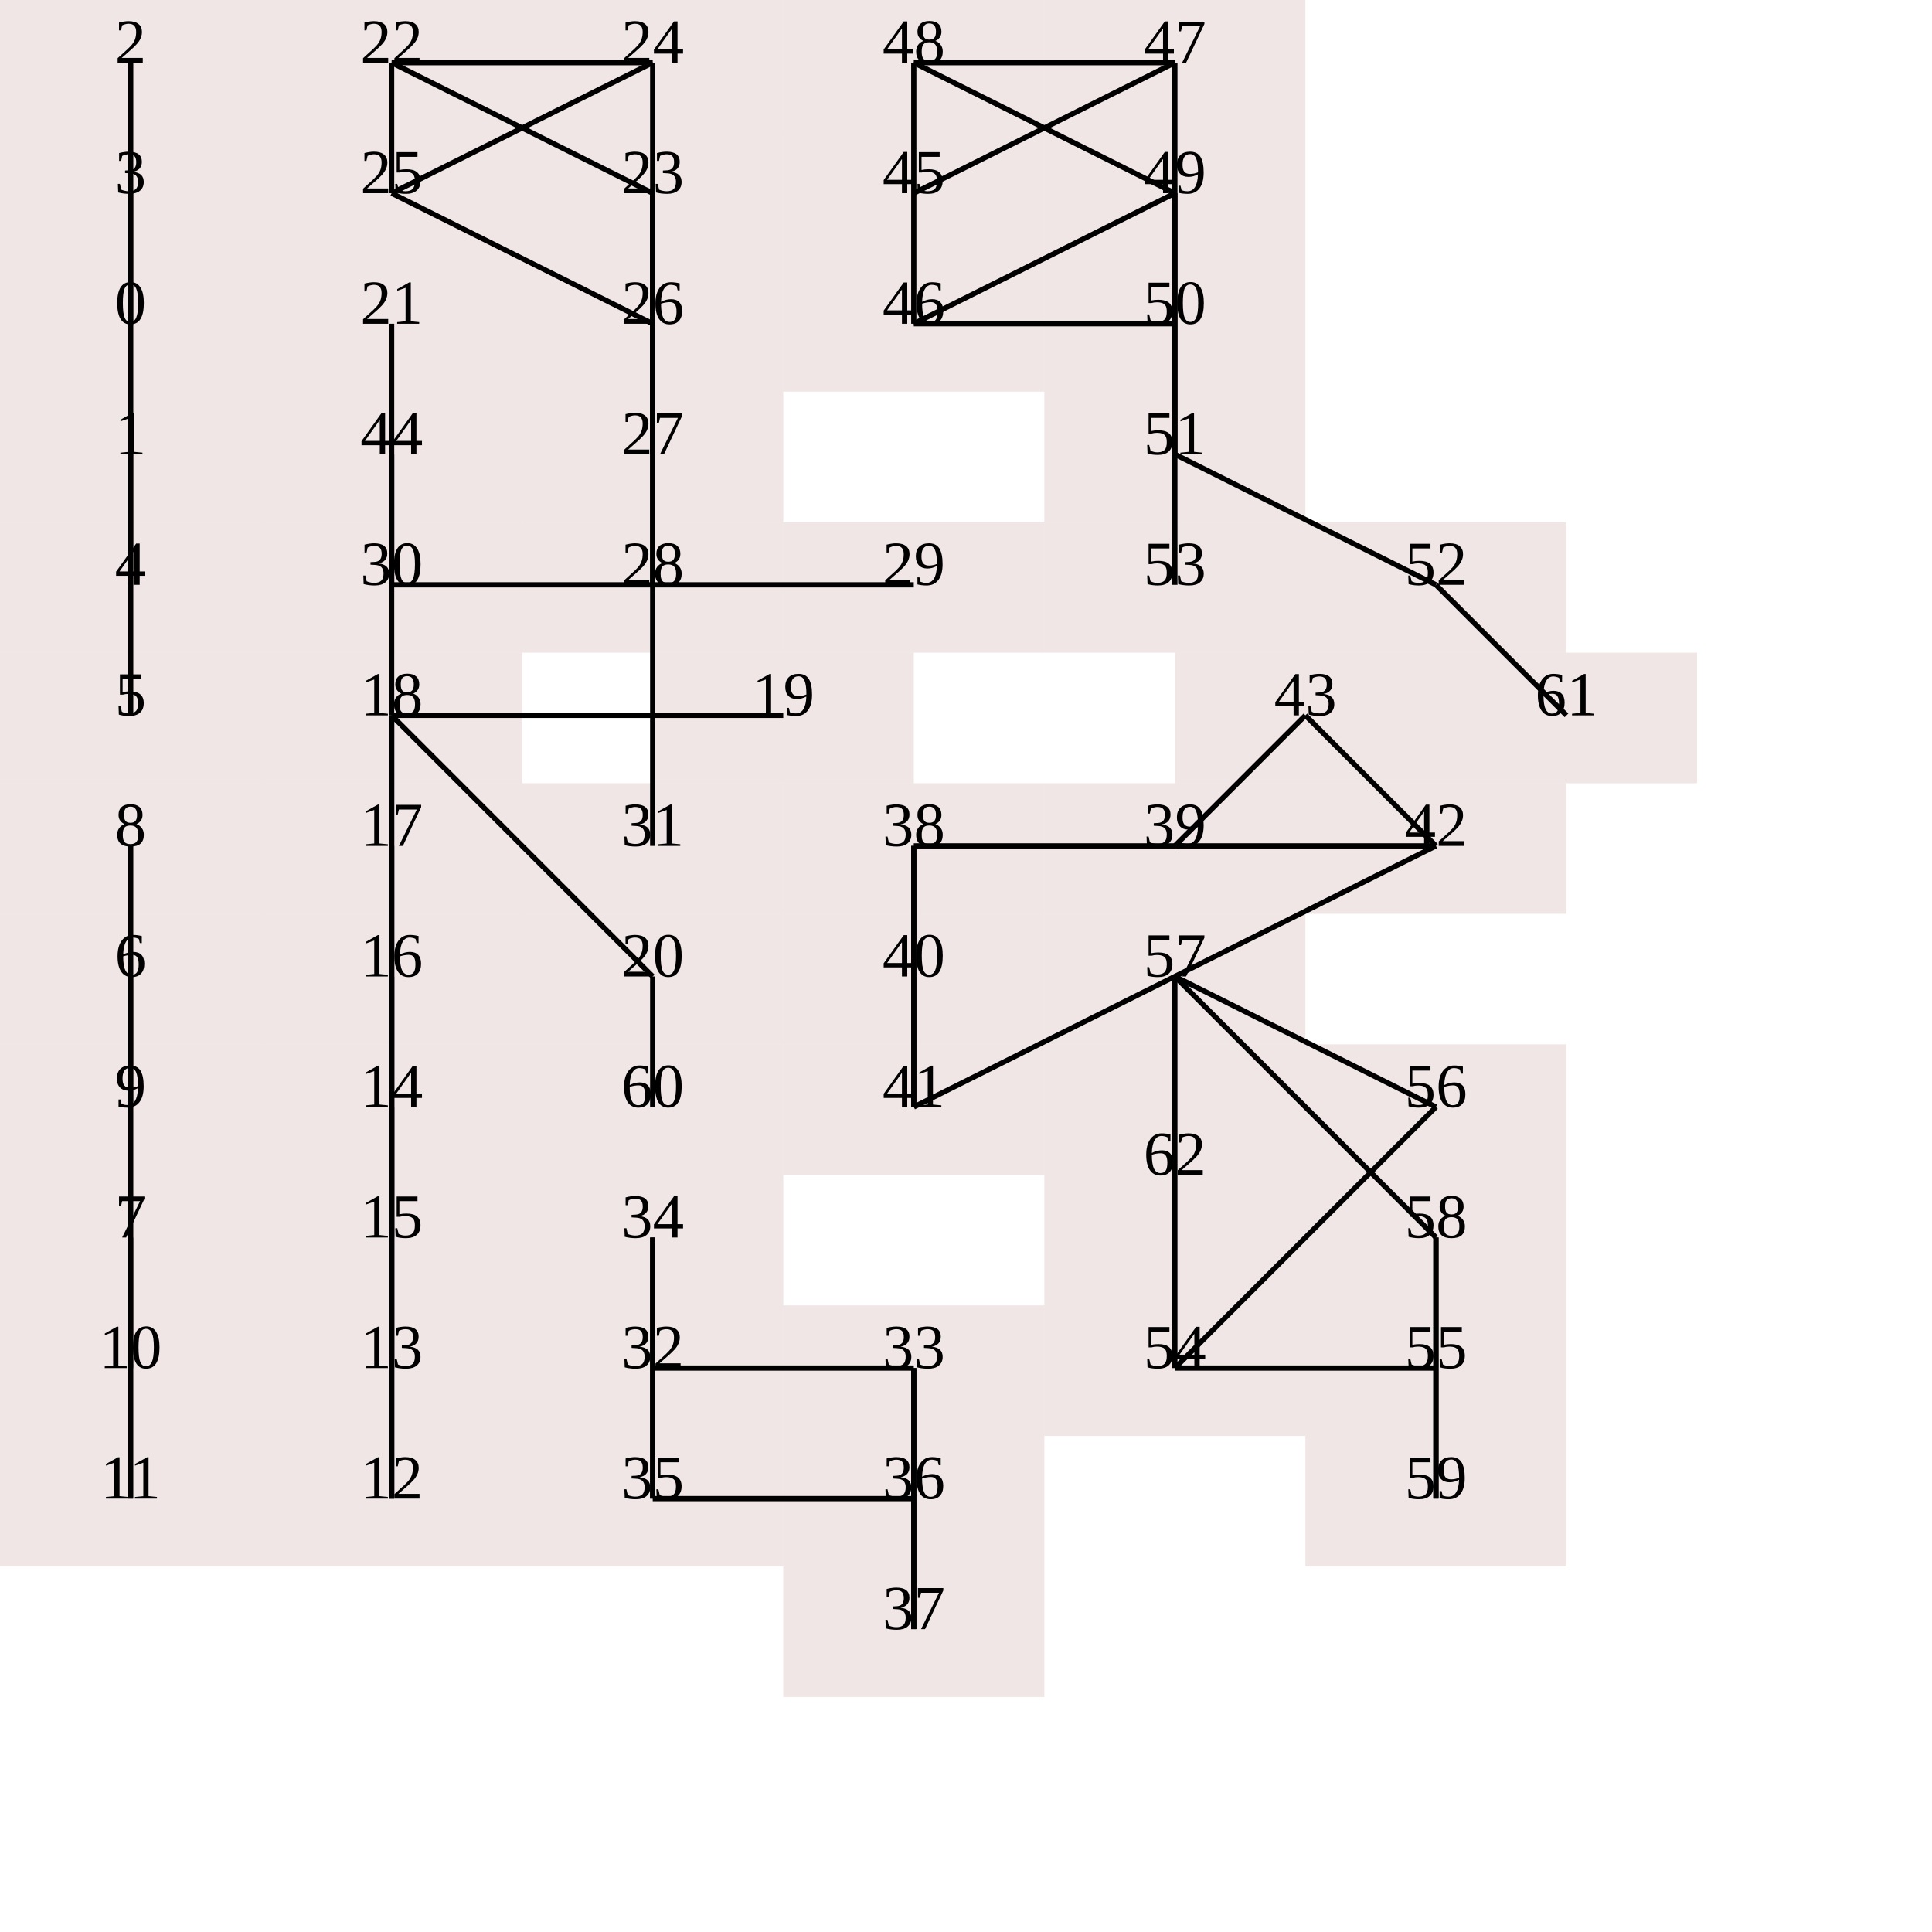
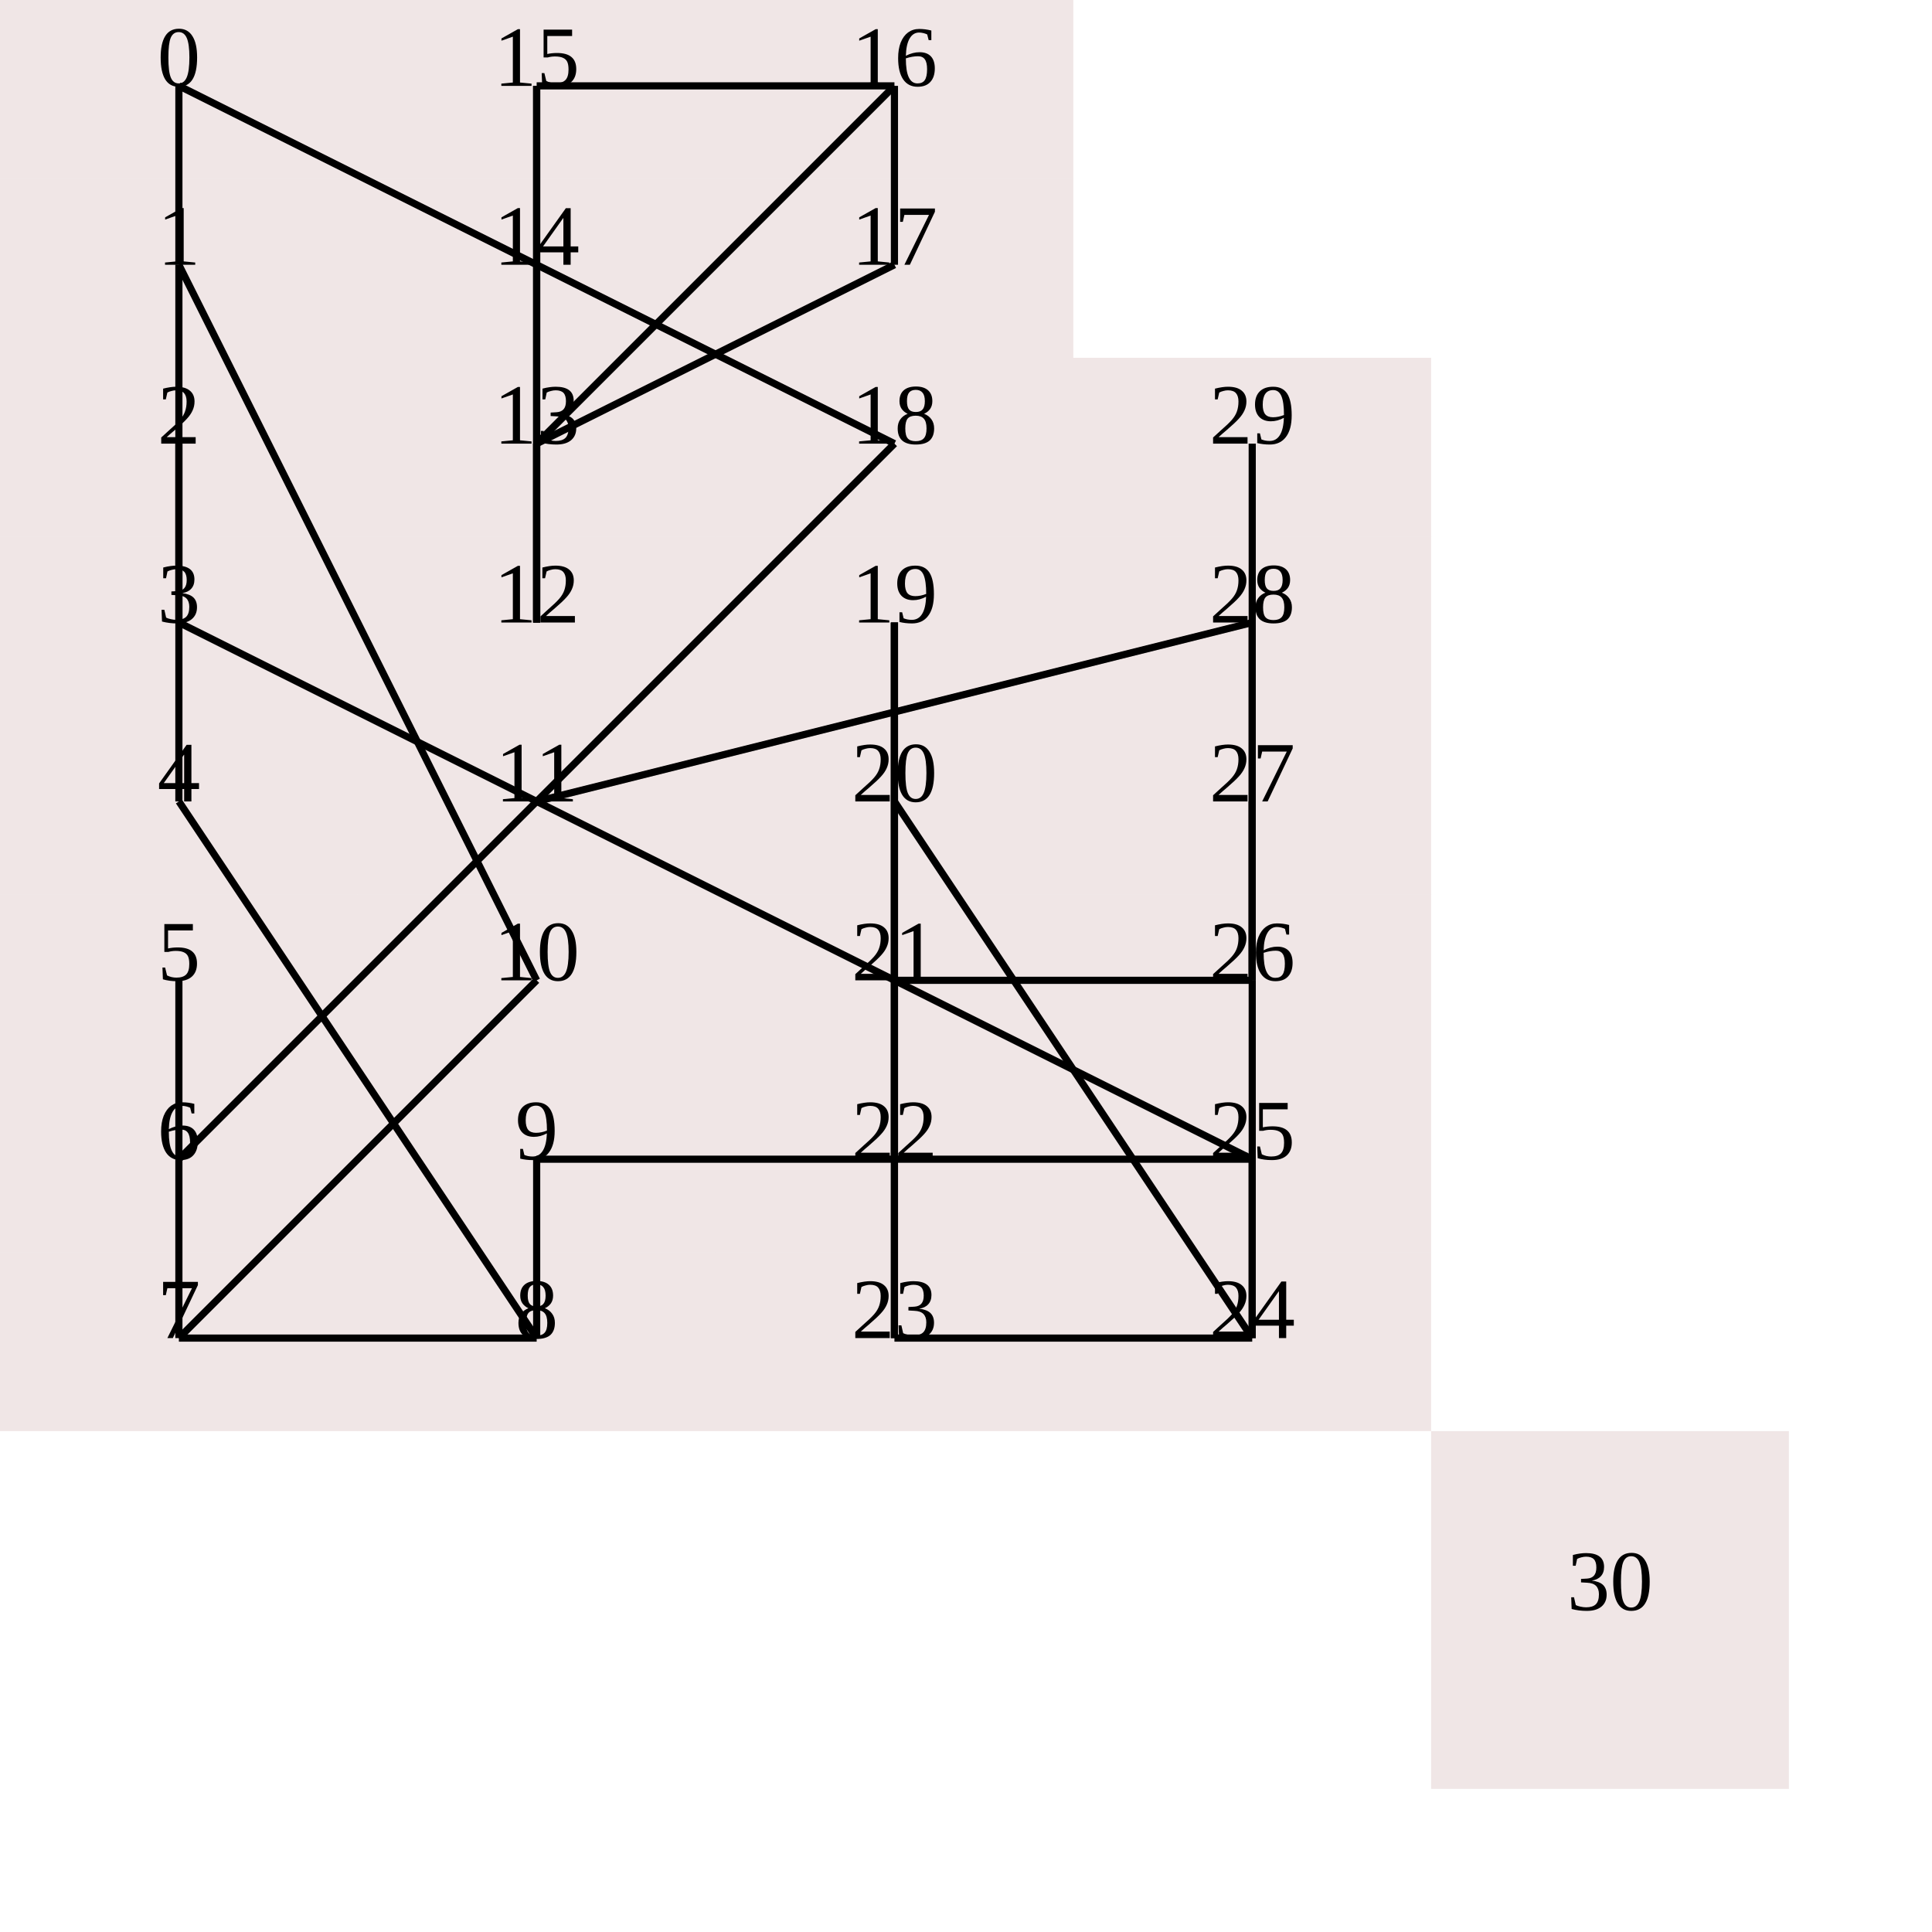
- <svg xmlns="http://www.w3.org/2000/svg" width="370" height="370">
-   <rect x="0" y="0" width="370" height="370" fill="rgb(255,255,255)" />
-   <rect x="0" y="0" width="350" height="350" fill="rgba(255,255,255,1)" />
+ <svg xmlns="http://www.w3.org/2000/svg" width="270" height="270">
+   <rect x="0" y="0" width="270" height="270" fill="rgb(255,255,255)" />
+   <rect x="0" y="0" width="250" height="250" fill="rgba(255,255,255,1)" />
+   <rect x="0" y="0" width="50" height="25" fill="rgba(100,0,0,0.1)" />
+   <text x="25" y="12" text-anchor="middle" alignment-baseline="middle" fill="black">0</text>
+   <rect x="0" y="25" width="50" height="25" fill="rgba(100,0,0,0.1)" />
+   <text x="25" y="37" text-anchor="middle" alignment-baseline="middle" fill="black">1</text>
  <rect x="0" y="50" width="50" height="25" fill="rgba(100,0,0,0.1)" />
-   <text x="25" y="62" text-anchor="middle" alignment-baseline="middle" fill="black">0</text>
+   <text x="25" y="62" text-anchor="middle" alignment-baseline="middle" fill="black">2</text>
  <rect x="0" y="75" width="50" height="25" fill="rgba(100,0,0,0.1)" />
-   <text x="25" y="87" text-anchor="middle" alignment-baseline="middle" fill="black">1</text>
-   <rect x="0" y="0" width="50" height="25" fill="rgba(100,0,0,0.1)" />
-   <text x="25" y="12" text-anchor="middle" alignment-baseline="middle" fill="black">2</text>
-   <rect x="0" y="25" width="50" height="25" fill="rgba(100,0,0,0.1)" />
-   <text x="25" y="37" text-anchor="middle" alignment-baseline="middle" fill="black">3</text>
+   <text x="25" y="87" text-anchor="middle" alignment-baseline="middle" fill="black">3</text>
  <rect x="0" y="100" width="50" height="25" fill="rgba(100,0,0,0.1)" />
  <text x="25" y="112" text-anchor="middle" alignment-baseline="middle" fill="black">4</text>
  <rect x="0" y="125" width="50" height="25" fill="rgba(100,0,0,0.1)" />
  <text x="25" y="137" text-anchor="middle" alignment-baseline="middle" fill="black">5</text>
+   <rect x="0" y="150" width="50" height="25" fill="rgba(100,0,0,0.1)" />
+   <text x="25" y="162" text-anchor="middle" alignment-baseline="middle" fill="black">6</text>
  <rect x="0" y="175" width="50" height="25" fill="rgba(100,0,0,0.1)" />
-   <text x="25" y="187" text-anchor="middle" alignment-baseline="middle" fill="black">6</text>
-   <rect x="0" y="225" width="50" height="25" fill="rgba(100,0,0,0.1)" />
-   <text x="25" y="237" text-anchor="middle" alignment-baseline="middle" fill="black">7</text>
-   <rect x="0" y="150" width="50" height="25" fill="rgba(100,0,0,0.1)" />
-   <text x="25" y="162" text-anchor="middle" alignment-baseline="middle" fill="black">8</text>
-   <rect x="0" y="200" width="50" height="25" fill="rgba(100,0,0,0.1)" />
-   <text x="25" y="212" text-anchor="middle" alignment-baseline="middle" fill="black">9</text>
-   <rect x="0" y="250" width="50" height="25" fill="rgba(100,0,0,0.1)" />
-   <text x="25" y="262" text-anchor="middle" alignment-baseline="middle" fill="black">10</text>
-   <rect x="0" y="275" width="50" height="25" fill="rgba(100,0,0,0.1)" />
-   <text x="25" y="287" text-anchor="middle" alignment-baseline="middle" fill="black">11</text>
-   <rect x="50" y="275" width="50" height="25" fill="rgba(100,0,0,0.1)" />
-   <text x="75" y="287" text-anchor="middle" alignment-baseline="middle" fill="black">12</text>
-   <rect x="50" y="250" width="50" height="25" fill="rgba(100,0,0,0.1)" />
-   <text x="75" y="262" text-anchor="middle" alignment-baseline="middle" fill="black">13</text>
-   <rect x="50" y="200" width="50" height="25" fill="rgba(100,0,0,0.1)" />
-   <text x="75" y="212" text-anchor="middle" alignment-baseline="middle" fill="black">14</text>
-   <rect x="50" y="225" width="50" height="25" fill="rgba(100,0,0,0.1)" />
-   <text x="75" y="237" text-anchor="middle" alignment-baseline="middle" fill="black">15</text>
+   <text x="25" y="187" text-anchor="middle" alignment-baseline="middle" fill="black">7</text>
  <rect x="50" y="175" width="50" height="25" fill="rgba(100,0,0,0.1)" />
-   <text x="75" y="187" text-anchor="middle" alignment-baseline="middle" fill="black">16</text>
+   <text x="75" y="187" text-anchor="middle" alignment-baseline="middle" fill="black">8</text>
  <rect x="50" y="150" width="50" height="25" fill="rgba(100,0,0,0.1)" />
-   <text x="75" y="162" text-anchor="middle" alignment-baseline="middle" fill="black">17</text>
+   <text x="75" y="162" text-anchor="middle" alignment-baseline="middle" fill="black">9</text>
  <rect x="50" y="125" width="50" height="25" fill="rgba(100,0,0,0.1)" />
-   <text x="75" y="137" text-anchor="middle" alignment-baseline="middle" fill="black">18</text>
-   <rect x="125" y="125" width="50" height="25" fill="rgba(100,0,0,0.1)" />
-   <text x="150" y="137" text-anchor="middle" alignment-baseline="middle" fill="black">19</text>
+   <text x="75" y="137" text-anchor="middle" alignment-baseline="middle" fill="black">10</text>
+   <rect x="50" y="100" width="50" height="25" fill="rgba(100,0,0,0.1)" />
+   <text x="75" y="112" text-anchor="middle" alignment-baseline="middle" fill="black">11</text>
+   <rect x="50" y="75" width="50" height="25" fill="rgba(100,0,0,0.1)" />
+   <text x="75" y="87" text-anchor="middle" alignment-baseline="middle" fill="black">12</text>
+   <rect x="50" y="50" width="50" height="25" fill="rgba(100,0,0,0.1)" />
+   <text x="75" y="62" text-anchor="middle" alignment-baseline="middle" fill="black">13</text>
+   <rect x="50" y="25" width="50" height="25" fill="rgba(100,0,0,0.1)" />
+   <text x="75" y="37" text-anchor="middle" alignment-baseline="middle" fill="black">14</text>
+   <rect x="50" y="0" width="50" height="25" fill="rgba(100,0,0,0.1)" />
+   <text x="75" y="12" text-anchor="middle" alignment-baseline="middle" fill="black">15</text>
+   <rect x="100" y="0" width="50" height="25" fill="rgba(100,0,0,0.1)" />
+   <text x="125" y="12" text-anchor="middle" alignment-baseline="middle" fill="black">16</text>
+   <rect x="100" y="25" width="50" height="25" fill="rgba(100,0,0,0.1)" />
+   <text x="125" y="37" text-anchor="middle" alignment-baseline="middle" fill="black">17</text>
+   <rect x="100" y="50" width="50" height="25" fill="rgba(100,0,0,0.1)" />
+   <text x="125" y="62" text-anchor="middle" alignment-baseline="middle" fill="black">18</text>
+   <rect x="100" y="75" width="50" height="25" fill="rgba(100,0,0,0.1)" />
+   <text x="125" y="87" text-anchor="middle" alignment-baseline="middle" fill="black">19</text>
+   <rect x="100" y="100" width="50" height="25" fill="rgba(100,0,0,0.1)" />
+   <text x="125" y="112" text-anchor="middle" alignment-baseline="middle" fill="black">20</text>
+   <rect x="100" y="125" width="50" height="25" fill="rgba(100,0,0,0.1)" />
+   <text x="125" y="137" text-anchor="middle" alignment-baseline="middle" fill="black">21</text>
+   <rect x="100" y="150" width="50" height="25" fill="rgba(100,0,0,0.1)" />
+   <text x="125" y="162" text-anchor="middle" alignment-baseline="middle" fill="black">22</text>
  <rect x="100" y="175" width="50" height="25" fill="rgba(100,0,0,0.1)" />
-   <text x="125" y="187" text-anchor="middle" alignment-baseline="middle" fill="black">20</text>
-   <rect x="50" y="50" width="50" height="25" fill="rgba(100,0,0,0.1)" />
-   <text x="75" y="62" text-anchor="middle" alignment-baseline="middle" fill="black">21</text>
-   <rect x="50" y="0" width="50" height="25" fill="rgba(100,0,0,0.1)" />
-   <text x="75" y="12" text-anchor="middle" alignment-baseline="middle" fill="black">22</text>
-   <rect x="100" y="25" width="50" height="25" fill="rgba(100,0,0,0.1)" />
-   <text x="125" y="37" text-anchor="middle" alignment-baseline="middle" fill="black">23</text>
-   <rect x="100" y="0" width="50" height="25" fill="rgba(100,0,0,0.1)" />
-   <text x="125" y="12" text-anchor="middle" alignment-baseline="middle" fill="black">24</text>
-   <rect x="50" y="25" width="50" height="25" fill="rgba(100,0,0,0.1)" />
-   <text x="75" y="37" text-anchor="middle" alignment-baseline="middle" fill="black">25</text>
-   <rect x="100" y="50" width="50" height="25" fill="rgba(100,0,0,0.1)" />
-   <text x="125" y="62" text-anchor="middle" alignment-baseline="middle" fill="black">26</text>
-   <rect x="100" y="75" width="50" height="25" fill="rgba(100,0,0,0.1)" />
-   <text x="125" y="87" text-anchor="middle" alignment-baseline="middle" fill="black">27</text>
-   <rect x="100" y="100" width="50" height="25" fill="rgba(100,0,0,0.1)" />
-   <text x="125" y="112" text-anchor="middle" alignment-baseline="middle" fill="black">28</text>
+   <text x="125" y="187" text-anchor="middle" alignment-baseline="middle" fill="black">23</text>
+   <rect x="150" y="175" width="50" height="25" fill="rgba(100,0,0,0.1)" />
+   <text x="175" y="187" text-anchor="middle" alignment-baseline="middle" fill="black">24</text>
+   <rect x="150" y="150" width="50" height="25" fill="rgba(100,0,0,0.1)" />
+   <text x="175" y="162" text-anchor="middle" alignment-baseline="middle" fill="black">25</text>
+   <rect x="150" y="125" width="50" height="25" fill="rgba(100,0,0,0.1)" />
+   <text x="175" y="137" text-anchor="middle" alignment-baseline="middle" fill="black">26</text>
  <rect x="150" y="100" width="50" height="25" fill="rgba(100,0,0,0.1)" />
-   <text x="175" y="112" text-anchor="middle" alignment-baseline="middle" fill="black">29</text>
-   <rect x="50" y="100" width="50" height="25" fill="rgba(100,0,0,0.1)" />
-   <text x="75" y="112" text-anchor="middle" alignment-baseline="middle" fill="black">30</text>
-   <rect x="100" y="150" width="50" height="25" fill="rgba(100,0,0,0.1)" />
-   <text x="125" y="162" text-anchor="middle" alignment-baseline="middle" fill="black">31</text>
-   <rect x="100" y="250" width="50" height="25" fill="rgba(100,0,0,0.1)" />
-   <text x="125" y="262" text-anchor="middle" alignment-baseline="middle" fill="black">32</text>
-   <rect x="150" y="250" width="50" height="25" fill="rgba(100,0,0,0.1)" />
-   <text x="175" y="262" text-anchor="middle" alignment-baseline="middle" fill="black">33</text>
-   <rect x="100" y="225" width="50" height="25" fill="rgba(100,0,0,0.1)" />
-   <text x="125" y="237" text-anchor="middle" alignment-baseline="middle" fill="black">34</text>
-   <rect x="100" y="275" width="50" height="25" fill="rgba(100,0,0,0.1)" />
-   <text x="125" y="287" text-anchor="middle" alignment-baseline="middle" fill="black">35</text>
-   <rect x="150" y="275" width="50" height="25" fill="rgba(100,0,0,0.1)" />
-   <text x="175" y="287" text-anchor="middle" alignment-baseline="middle" fill="black">36</text>
-   <rect x="150" y="300" width="50" height="25" fill="rgba(100,0,0,0.1)" />
-   <text x="175" y="312" text-anchor="middle" alignment-baseline="middle" fill="black">37</text>
-   <rect x="150" y="150" width="50" height="25" fill="rgba(100,0,0,0.1)" />
-   <text x="175" y="162" text-anchor="middle" alignment-baseline="middle" fill="black">38</text>
-   <rect x="200" y="150" width="50" height="25" fill="rgba(100,0,0,0.1)" />
-   <text x="225" y="162" text-anchor="middle" alignment-baseline="middle" fill="black">39</text>
-   <rect x="150" y="175" width="50" height="25" fill="rgba(100,0,0,0.1)" />
-   <text x="175" y="187" text-anchor="middle" alignment-baseline="middle" fill="black">40</text>
-   <rect x="150" y="200" width="50" height="25" fill="rgba(100,0,0,0.1)" />
-   <text x="175" y="212" text-anchor="middle" alignment-baseline="middle" fill="black">41</text>
-   <rect x="250" y="150" width="50" height="25" fill="rgba(100,0,0,0.1)" />
-   <text x="275" y="162" text-anchor="middle" alignment-baseline="middle" fill="black">42</text>
-   <rect x="225" y="125" width="50" height="25" fill="rgba(100,0,0,0.1)" />
-   <text x="250" y="137" text-anchor="middle" alignment-baseline="middle" fill="black">43</text>
-   <rect x="50" y="75" width="50" height="25" fill="rgba(100,0,0,0.1)" />
-   <text x="75" y="87" text-anchor="middle" alignment-baseline="middle" fill="black">44</text>
-   <rect x="150" y="25" width="50" height="25" fill="rgba(100,0,0,0.1)" />
-   <text x="175" y="37" text-anchor="middle" alignment-baseline="middle" fill="black">45</text>
+   <text x="175" y="112" text-anchor="middle" alignment-baseline="middle" fill="black">27</text>
+   <rect x="150" y="75" width="50" height="25" fill="rgba(100,0,0,0.1)" />
+   <text x="175" y="87" text-anchor="middle" alignment-baseline="middle" fill="black">28</text>
  <rect x="150" y="50" width="50" height="25" fill="rgba(100,0,0,0.1)" />
-   <text x="175" y="62" text-anchor="middle" alignment-baseline="middle" fill="black">46</text>
-   <rect x="200" y="0" width="50" height="25" fill="rgba(100,0,0,0.1)" />
-   <text x="225" y="12" text-anchor="middle" alignment-baseline="middle" fill="black">47</text>
-   <rect x="150" y="0" width="50" height="25" fill="rgba(100,0,0,0.1)" />
-   <text x="175" y="12" text-anchor="middle" alignment-baseline="middle" fill="black">48</text>
-   <rect x="200" y="25" width="50" height="25" fill="rgba(100,0,0,0.1)" />
-   <text x="225" y="37" text-anchor="middle" alignment-baseline="middle" fill="black">49</text>
-   <rect x="200" y="50" width="50" height="25" fill="rgba(100,0,0,0.1)" />
-   <text x="225" y="62" text-anchor="middle" alignment-baseline="middle" fill="black">50</text>
-   <rect x="200" y="75" width="50" height="25" fill="rgba(100,0,0,0.1)" />
-   <text x="225" y="87" text-anchor="middle" alignment-baseline="middle" fill="black">51</text>
-   <rect x="250" y="100" width="50" height="25" fill="rgba(100,0,0,0.1)" />
-   <text x="275" y="112" text-anchor="middle" alignment-baseline="middle" fill="black">52</text>
-   <rect x="200" y="100" width="50" height="25" fill="rgba(100,0,0,0.1)" />
-   <text x="225" y="112" text-anchor="middle" alignment-baseline="middle" fill="black">53</text>
-   <rect x="200" y="250" width="50" height="25" fill="rgba(100,0,0,0.1)" />
-   <text x="225" y="262" text-anchor="middle" alignment-baseline="middle" fill="black">54</text>
-   <rect x="250" y="250" width="50" height="25" fill="rgba(100,0,0,0.1)" />
-   <text x="275" y="262" text-anchor="middle" alignment-baseline="middle" fill="black">55</text>
-   <rect x="250" y="200" width="50" height="25" fill="rgba(100,0,0,0.1)" />
-   <text x="275" y="212" text-anchor="middle" alignment-baseline="middle" fill="black">56</text>
-   <rect x="200" y="175" width="50" height="25" fill="rgba(100,0,0,0.1)" />
-   <text x="225" y="187" text-anchor="middle" alignment-baseline="middle" fill="black">57</text>
-   <rect x="250" y="225" width="50" height="25" fill="rgba(100,0,0,0.1)" />
-   <text x="275" y="237" text-anchor="middle" alignment-baseline="middle" fill="black">58</text>
-   <rect x="250" y="275" width="50" height="25" fill="rgba(100,0,0,0.1)" />
-   <text x="275" y="287" text-anchor="middle" alignment-baseline="middle" fill="black">59</text>
-   <rect x="100" y="200" width="50" height="25" fill="rgba(100,0,0,0.1)" />
-   <text x="125" y="212" text-anchor="middle" alignment-baseline="middle" fill="black">60</text>
-   <rect x="275" y="125" width="50" height="25" fill="rgba(100,0,0,0.1)" />
-   <text x="300" y="137" text-anchor="middle" alignment-baseline="middle" fill="black">61</text>
+   <text x="175" y="62" text-anchor="middle" alignment-baseline="middle" fill="black">29</text>
  <rect x="200" y="200" width="50" height="50" fill="rgba(100,0,0,0.1)" />
-   <text x="225" y="225" text-anchor="middle" alignment-baseline="middle" fill="black">62</text>
-   <line x1="25" y1="62" x2="25" y2="37" stroke="black" stroke-width="1" />
-   <line x1="25" y1="62" x2="25" y2="12" stroke="black" stroke-width="1" />
+   <text x="225" y="225" text-anchor="middle" alignment-baseline="middle" fill="black">30</text>
+   <line x1="25" y1="12" x2="125" y2="62" stroke="black" stroke-width="1" />
+   <line x1="25" y1="12" x2="25" y2="37" stroke="black" stroke-width="1" />
+   <line x1="25" y1="37" x2="75" y2="137" stroke="black" stroke-width="1" />
+   <line x1="25" y1="37" x2="25" y2="62" stroke="black" stroke-width="1" />
+   <line x1="25" y1="62" x2="25" y2="112" stroke="black" stroke-width="1" />
  <line x1="25" y1="62" x2="25" y2="87" stroke="black" stroke-width="1" />
-   <line x1="25" y1="87" x2="25" y2="112" stroke="black" stroke-width="1" />
-   <line x1="25" y1="87" x2="25" y2="137" stroke="black" stroke-width="1" />
-   <line x1="25" y1="12" x2="25" y2="37" stroke="black" stroke-width="1" />
-   <line x1="25" y1="37" x2="25" y2="112" stroke="black" stroke-width="1" />
-   <line x1="25" y1="112" x2="25" y2="137" stroke="black" stroke-width="1" />
-   <line x1="25" y1="187" x2="25" y2="162" stroke="black" stroke-width="1" />
-   <line x1="25" y1="187" x2="25" y2="237" stroke="black" stroke-width="1" />
-   <line x1="25" y1="187" x2="25" y2="212" stroke="black" stroke-width="1" />
-   <line x1="25" y1="237" x2="25" y2="287" stroke="black" stroke-width="1" />
-   <line x1="25" y1="237" x2="25" y2="262" stroke="black" stroke-width="1" />
-   <line x1="25" y1="162" x2="25" y2="212" stroke="black" stroke-width="1" />
-   <line x1="25" y1="212" x2="25" y2="262" stroke="black" stroke-width="1" />
-   <line x1="25" y1="262" x2="25" y2="287" stroke="black" stroke-width="1" />
-   <line x1="75" y1="287" x2="75" y2="262" stroke="black" stroke-width="1" />
-   <line x1="75" y1="287" x2="75" y2="237" stroke="black" stroke-width="1" />
-   <line x1="75" y1="287" x2="75" y2="212" stroke="black" stroke-width="1" />
-   <line x1="75" y1="262" x2="75" y2="162" stroke="black" stroke-width="1" />
-   <line x1="75" y1="262" x2="75" y2="187" stroke="black" stroke-width="1" />
-   <line x1="75" y1="212" x2="75" y2="237" stroke="black" stroke-width="1" />
-   <line x1="75" y1="212" x2="75" y2="137" stroke="black" stroke-width="1" />
-   <line x1="75" y1="237" x2="75" y2="187" stroke="black" stroke-width="1" />
+   <line x1="25" y1="87" x2="175" y2="162" stroke="black" stroke-width="1" />
+   <line x1="25" y1="112" x2="75" y2="187" stroke="black" stroke-width="1" />
+   <line x1="25" y1="137" x2="25" y2="162" stroke="black" stroke-width="1" />
+   <line x1="25" y1="162" x2="125" y2="62" stroke="black" stroke-width="1" />
+   <line x1="25" y1="162" x2="25" y2="187" stroke="black" stroke-width="1" />
+   <line x1="25" y1="187" x2="75" y2="137" stroke="black" stroke-width="1" />
+   <line x1="25" y1="187" x2="75" y2="187" stroke="black" stroke-width="1" />
  <line x1="75" y1="187" x2="75" y2="162" stroke="black" stroke-width="1" />
-   <line x1="75" y1="162" x2="75" y2="137" stroke="black" stroke-width="1" />
-   <line x1="75" y1="137" x2="75" y2="62" stroke="black" stroke-width="1" />
-   <line x1="75" y1="137" x2="150" y2="137" stroke="black" stroke-width="1" />
-   <line x1="75" y1="137" x2="125" y2="187" stroke="black" stroke-width="1" />
-   <line x1="125" y1="187" x2="125" y2="212" stroke="black" stroke-width="1" />
-   <line x1="75" y1="12" x2="125" y2="37" stroke="black" stroke-width="1" />
+   <line x1="75" y1="162" x2="175" y2="162" stroke="black" stroke-width="1" />
+   <line x1="75" y1="112" x2="175" y2="87" stroke="black" stroke-width="1" />
+   <line x1="75" y1="87" x2="75" y2="62" stroke="black" stroke-width="1" />
+   <line x1="75" y1="87" x2="75" y2="37" stroke="black" stroke-width="1" />
+   <line x1="75" y1="87" x2="75" y2="12" stroke="black" stroke-width="1" />
+   <line x1="75" y1="62" x2="125" y2="12" stroke="black" stroke-width="1" />
+   <line x1="75" y1="62" x2="125" y2="37" stroke="black" stroke-width="1" />
+   <line x1="75" y1="37" x2="75" y2="12" stroke="black" stroke-width="1" />
  <line x1="75" y1="12" x2="125" y2="12" stroke="black" stroke-width="1" />
-   <line x1="75" y1="12" x2="75" y2="37" stroke="black" stroke-width="1" />
-   <line x1="125" y1="37" x2="125" y2="62" stroke="black" stroke-width="1" />
-   <line x1="125" y1="37" x2="125" y2="87" stroke="black" stroke-width="1" />
-   <line x1="125" y1="12" x2="125" y2="112" stroke="black" stroke-width="1" />
-   <line x1="125" y1="12" x2="75" y2="37" stroke="black" stroke-width="1" />
-   <line x1="75" y1="37" x2="125" y2="62" stroke="black" stroke-width="1" />
-   <line x1="125" y1="62" x2="125" y2="87" stroke="black" stroke-width="1" />
+   <line x1="125" y1="12" x2="125" y2="37" stroke="black" stroke-width="1" />
+   <line x1="125" y1="87" x2="125" y2="137" stroke="black" stroke-width="1" />
+   <line x1="125" y1="87" x2="125" y2="162" stroke="black" stroke-width="1" />
  <line x1="125" y1="87" x2="125" y2="112" stroke="black" stroke-width="1" />
-   <line x1="125" y1="112" x2="125" y2="162" stroke="black" stroke-width="1" />
-   <line x1="125" y1="112" x2="75" y2="112" stroke="black" stroke-width="1" />
-   <line x1="125" y1="112" x2="175" y2="112" stroke="black" stroke-width="1" />
-   <line x1="75" y1="112" x2="75" y2="87" stroke="black" stroke-width="1" />
-   <line x1="125" y1="262" x2="175" y2="262" stroke="black" stroke-width="1" />
-   <line x1="125" y1="262" x2="125" y2="237" stroke="black" stroke-width="1" />
-   <line x1="125" y1="262" x2="125" y2="287" stroke="black" stroke-width="1" />
-   <line x1="175" y1="262" x2="175" y2="287" stroke="black" stroke-width="1" />
-   <line x1="175" y1="262" x2="175" y2="312" stroke="black" stroke-width="1" />
-   <line x1="125" y1="237" x2="125" y2="287" stroke="black" stroke-width="1" />
-   <line x1="125" y1="287" x2="175" y2="287" stroke="black" stroke-width="1" />
-   <line x1="175" y1="287" x2="175" y2="312" stroke="black" stroke-width="1" />
-   <line x1="175" y1="162" x2="225" y2="162" stroke="black" stroke-width="1" />
-   <line x1="175" y1="162" x2="175" y2="187" stroke="black" stroke-width="1" />
-   <line x1="175" y1="162" x2="175" y2="212" stroke="black" stroke-width="1" />
-   <line x1="225" y1="162" x2="275" y2="162" stroke="black" stroke-width="1" />
-   <line x1="225" y1="162" x2="250" y2="137" stroke="black" stroke-width="1" />
-   <line x1="175" y1="187" x2="175" y2="212" stroke="black" stroke-width="1" />
-   <line x1="175" y1="212" x2="275" y2="162" stroke="black" stroke-width="1" />
-   <line x1="275" y1="162" x2="250" y2="137" stroke="black" stroke-width="1" />
-   <line x1="175" y1="37" x2="175" y2="12" stroke="black" stroke-width="1" />
-   <line x1="175" y1="37" x2="175" y2="62" stroke="black" stroke-width="1" />
-   <line x1="175" y1="37" x2="225" y2="12" stroke="black" stroke-width="1" />
-   <line x1="175" y1="62" x2="225" y2="62" stroke="black" stroke-width="1" />
-   <line x1="175" y1="62" x2="225" y2="37" stroke="black" stroke-width="1" />
-   <line x1="225" y1="12" x2="175" y2="12" stroke="black" stroke-width="1" />
-   <line x1="225" y1="12" x2="225" y2="87" stroke="black" stroke-width="1" />
-   <line x1="175" y1="12" x2="225" y2="37" stroke="black" stroke-width="1" />
-   <line x1="225" y1="37" x2="225" y2="62" stroke="black" stroke-width="1" />
-   <line x1="225" y1="62" x2="225" y2="87" stroke="black" stroke-width="1" />
-   <line x1="225" y1="87" x2="275" y2="112" stroke="black" stroke-width="1" />
-   <line x1="225" y1="87" x2="225" y2="112" stroke="black" stroke-width="1" />
-   <line x1="275" y1="112" x2="300" y2="137" stroke="black" stroke-width="1" />
-   <line x1="225" y1="262" x2="275" y2="262" stroke="black" stroke-width="1" />
-   <line x1="225" y1="262" x2="225" y2="187" stroke="black" stroke-width="1" />
-   <line x1="225" y1="262" x2="275" y2="212" stroke="black" stroke-width="1" />
-   <line x1="275" y1="262" x2="275" y2="237" stroke="black" stroke-width="1" />
-   <line x1="275" y1="262" x2="275" y2="287" stroke="black" stroke-width="1" />
-   <line x1="275" y1="212" x2="225" y2="187" stroke="black" stroke-width="1" />
-   <line x1="225" y1="187" x2="275" y2="237" stroke="black" stroke-width="1" />
-   <line x1="275" y1="237" x2="275" y2="287" stroke="black" stroke-width="1" />
+   <line x1="125" y1="112" x2="175" y2="187" stroke="black" stroke-width="1" />
+   <line x1="125" y1="112" x2="125" y2="187" stroke="black" stroke-width="1" />
+   <line x1="125" y1="137" x2="125" y2="162" stroke="black" stroke-width="1" />
+   <line x1="125" y1="137" x2="175" y2="137" stroke="black" stroke-width="1" />
+   <line x1="125" y1="162" x2="125" y2="187" stroke="black" stroke-width="1" />
+   <line x1="125" y1="187" x2="175" y2="187" stroke="black" stroke-width="1" />
+   <line x1="175" y1="187" x2="175" y2="137" stroke="black" stroke-width="1" />
+   <line x1="175" y1="187" x2="175" y2="162" stroke="black" stroke-width="1" />
+   <line x1="175" y1="137" x2="175" y2="62" stroke="black" stroke-width="1" />
+   <line x1="175" y1="137" x2="175" y2="112" stroke="black" stroke-width="1" />
+   <line x1="175" y1="137" x2="175" y2="87" stroke="black" stroke-width="1" />
</svg>
